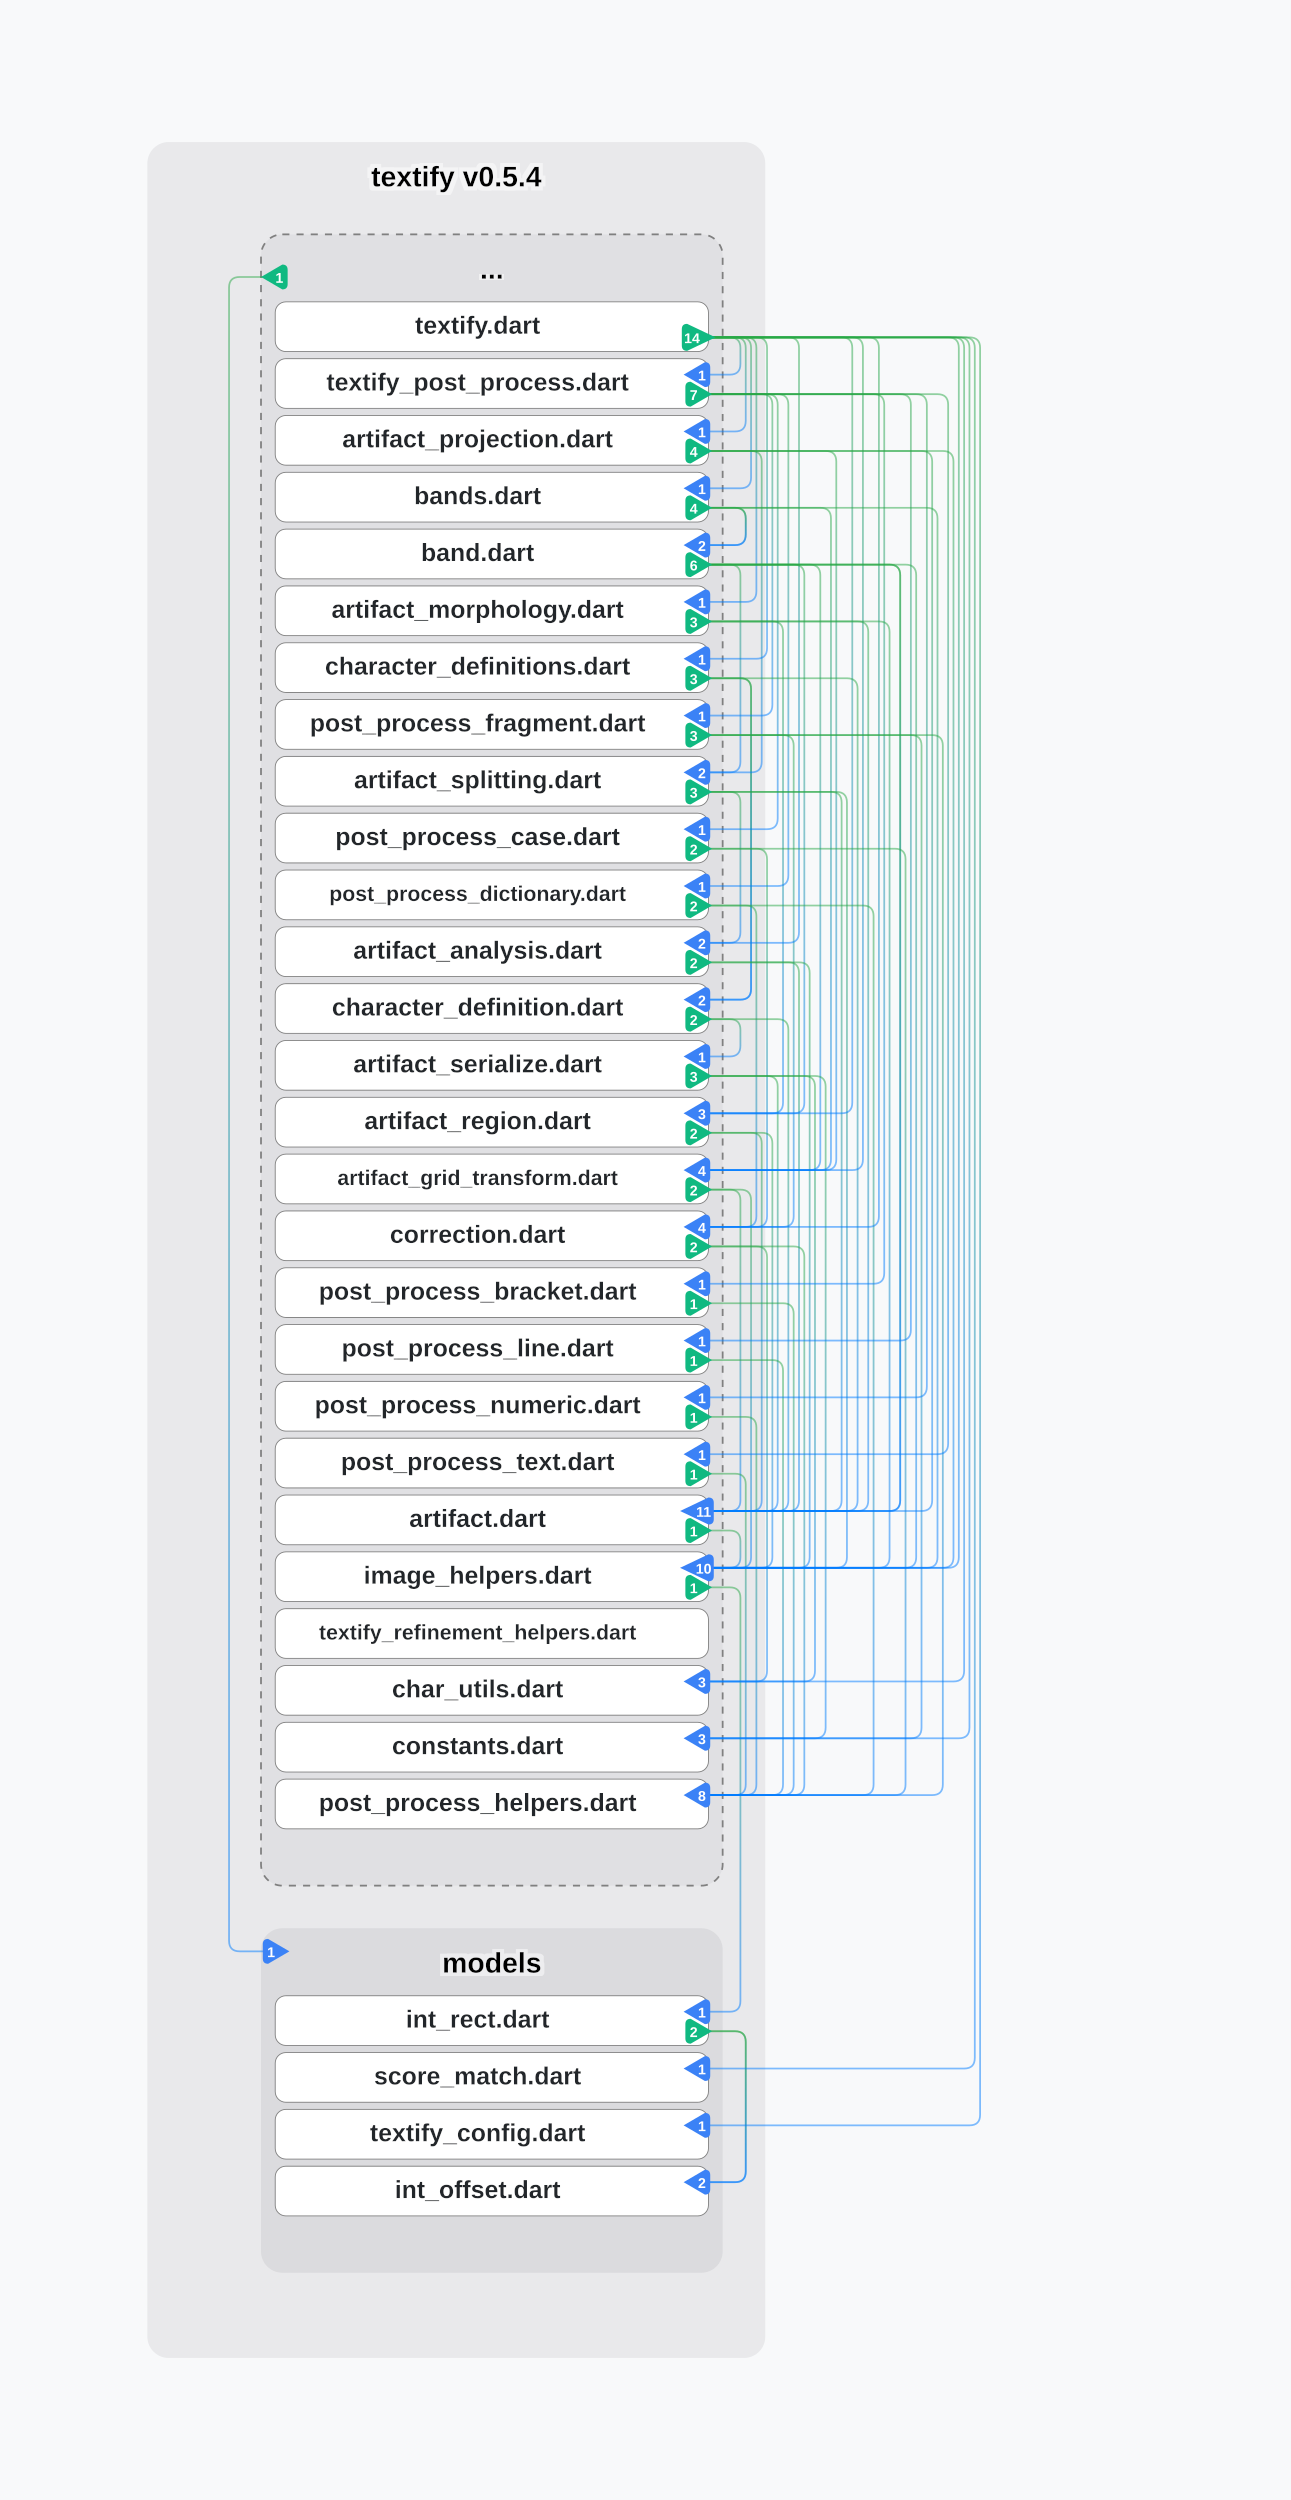
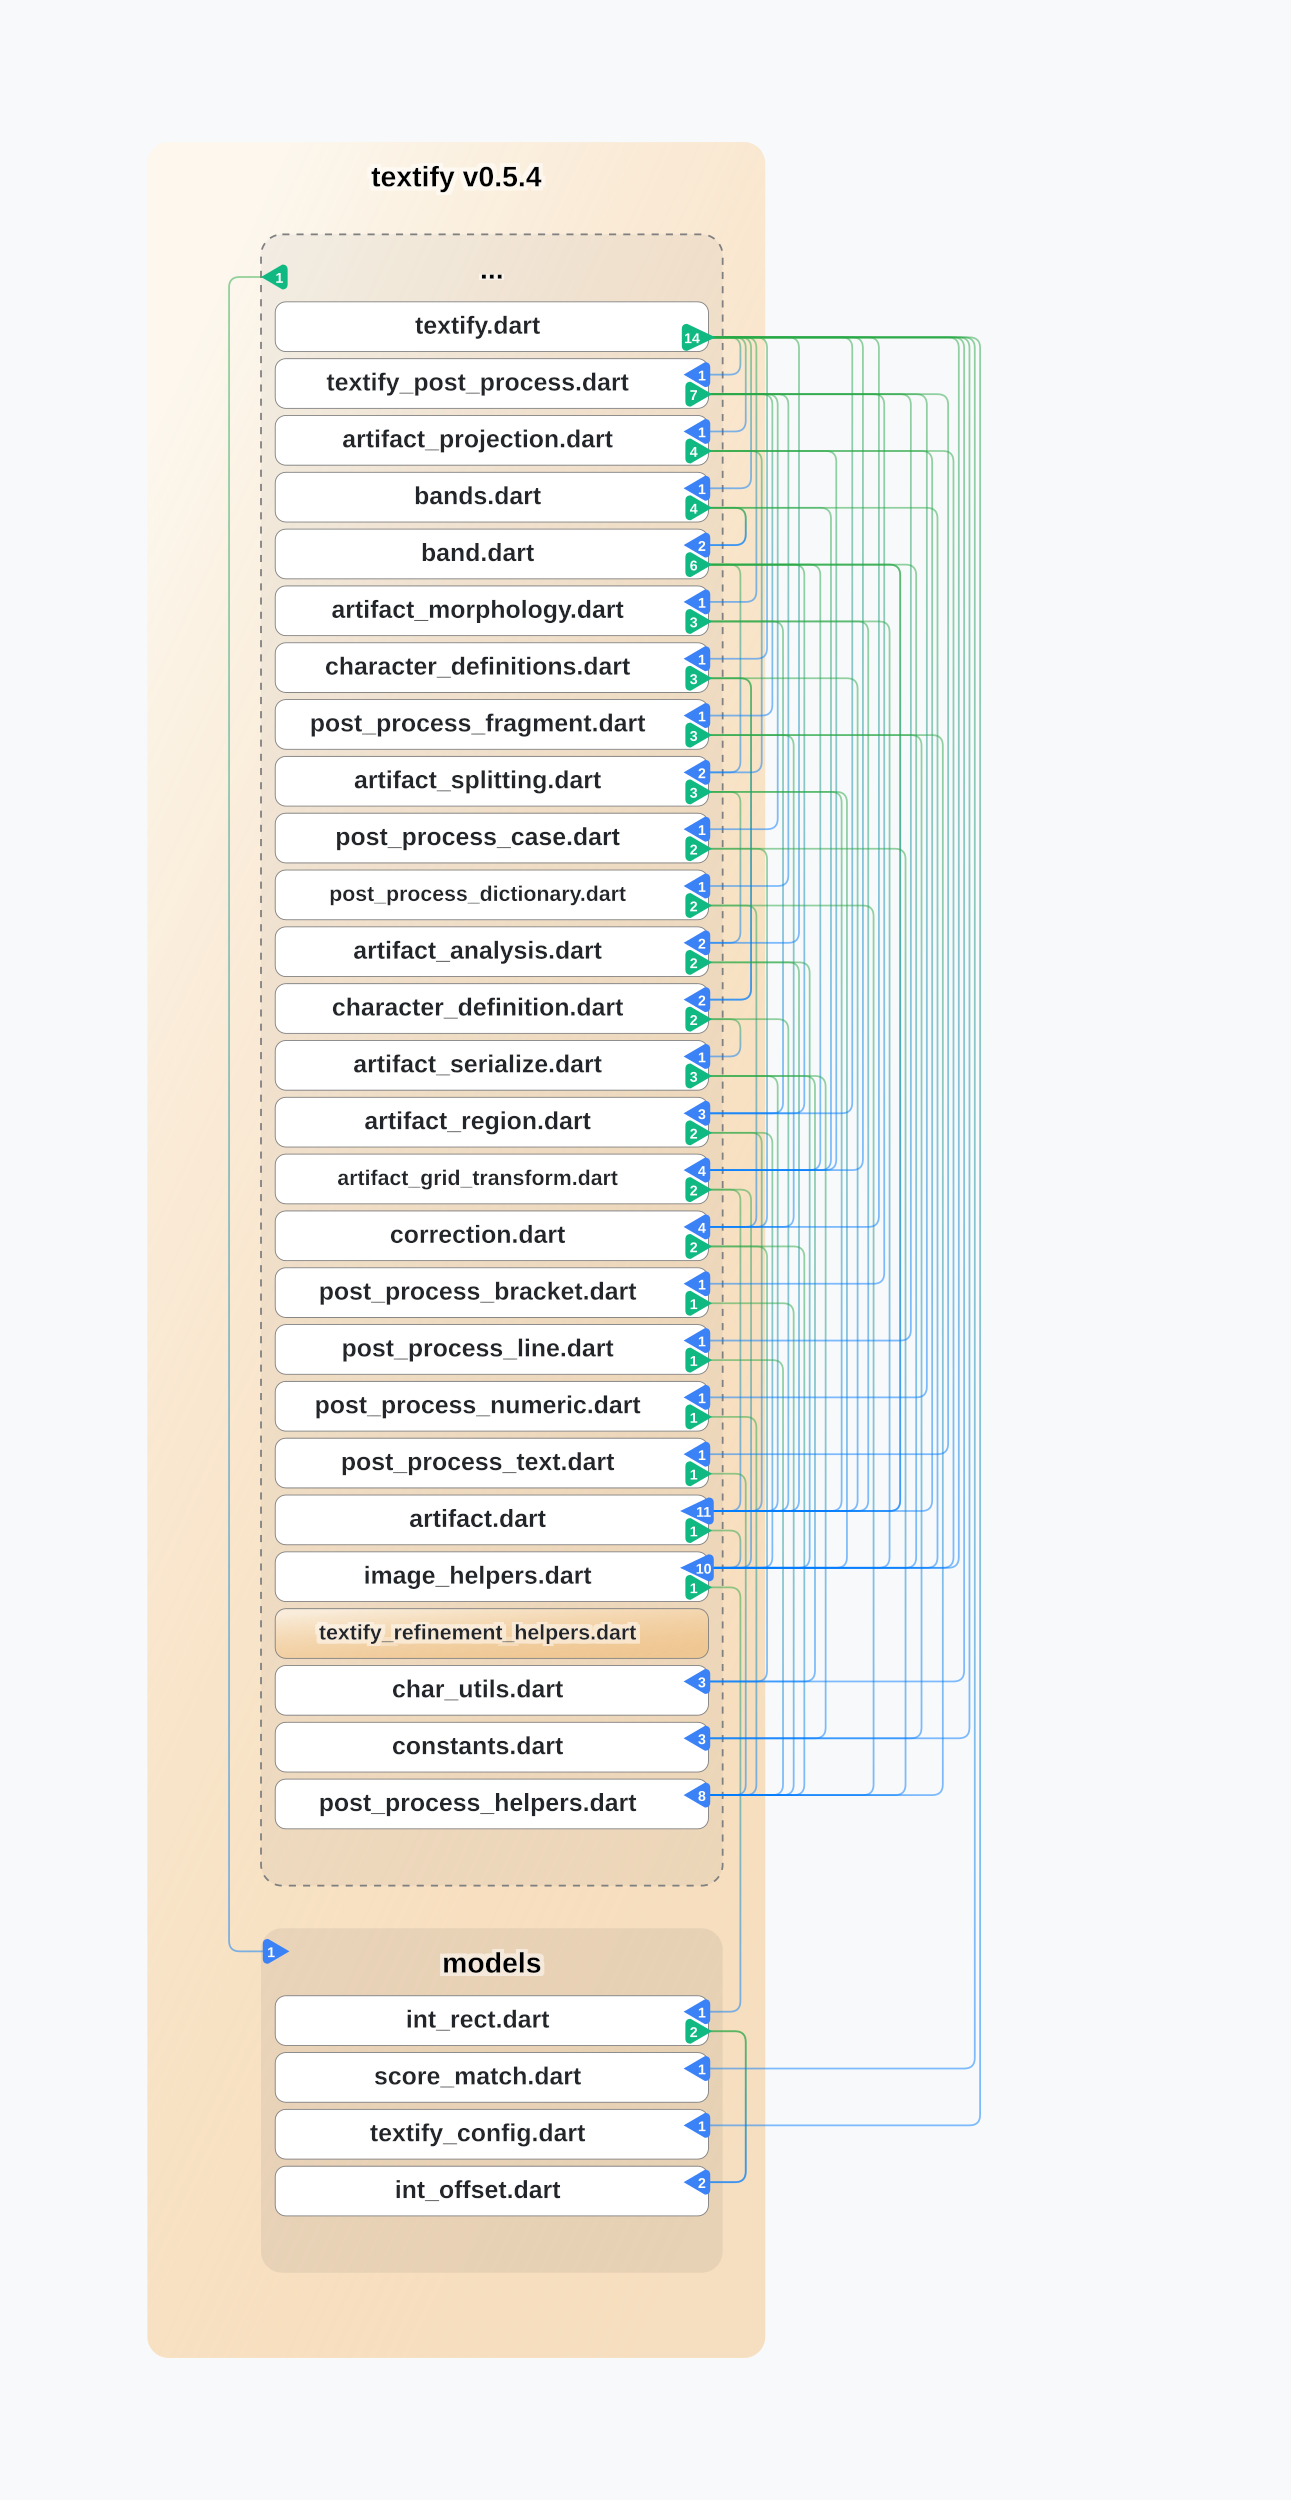
<svg xmlns="http://www.w3.org/2000/svg" width="727.0" height="1408.0" viewBox="0 0 727.0 1408.0" font-family="Arial, Helvetica, sans-serif">
  <defs>
    <filter id="whiteShadow" x="-20%" y="-20%" width="140%" height="140%">
      <feGaussianBlur in="SourceAlpha" stdDeviation="3" />
      <feOffset dx="0" dy="0" result="offsetblur" />
      <feFlood flood-color="white" flood-opacity="1" />
      <feComposite in2="offsetblur" operator="in" />
      <feMerge>
        <feMergeNode />
        <feMergeNode in="SourceGraphic" />
      </feMerge>
    </filter>
    <filter id="hierarchicalShadow" x="-20%" y="-20%" width="140%" height="140%">
      <feGaussianBlur in="SourceAlpha" stdDeviation="5" />
      <feOffset dx="2" dy="2" result="offsetblur" />
      <feFlood flood-color="rgba(0,0,0,0.1)" flood-opacity="0.8" />
      <feComposite in2="offsetblur" operator="in" />
      <feMerge>
        <feMergeNode />
        <feMergeNode in="SourceGraphic" />
      </feMerge>
    </filter>
    <filter id="outlineWhite">
      <feMorphology in="SourceAlpha" result="DILATED" operator="dilate" radius="2" />
      <feFlood flood-color="white" flood-opacity="0.5" result="WHITE" />
      <feComposite in="WHITE" in2="DILATED" operator="in" result="OUTLINE" />
      <feMerge>
        <feMergeNode in="OUTLINE" />
        <feMergeNode in="SourceGraphic" />
      </feMerge>
    </filter>
    <linearGradient id="horizontalGradient" x1="0%" y1="0%" x2="100%" y2="0%">
      <stop offset="0%" stop-color="#28a745" />
      <stop offset="100%" stop-color="#007bff" />
    </linearGradient>
    <linearGradient id="horizontalGradientFlat" gradientUnits="userSpaceOnUse" x1="0" y1="0" x2="100%" y2="0">
      <stop offset="0%" stop-color="#28a745" />
      <stop offset="100%" stop-color="#007bff" />
    </linearGradient>
    <linearGradient id="verticalGradient" x1="0%" y1="0%" x2="0%" y2="100%">
      <stop offset="0%" stop-color="#28a745" />
      <stop offset="100%" stop-color="#007bff" />
    </linearGradient>
    <linearGradient id="warningNodeGradient" x1="20%" y1="0%" x2="80%" y2="100%">
      <stop offset="0%" stop-color="#fff6e8" stop-opacity="0.95" />
      <stop offset="100%" stop-color="#f2a23a" stop-opacity="0.45" />
    </linearGradient>
    <linearGradient id="errorNodeGradient" x1="20%" y1="0%" x2="80%" y2="100%">
      <stop offset="0%" stop-color="#fdeeed" stop-opacity="0.95" />
      <stop offset="100%" stop-color="#e05545" stop-opacity="0.5" />
    </linearGradient>
  </defs>
  <style>  
  .layerBackground { 
    fill: rgba(52, 58, 64, 0.08);     
  }

  .layerBackground:hover { 
    fill: PaleGoldenRod ;
    transition: all 0.1s ease-in-out; 
  }

  .layerBackgroundVirtualFolder { 
    fill: rgba(52, 58, 64, 0.05); 
    stroke: gray; 
    stroke-width: 1; 
    stroke-dasharray: 4,4; 
  }

  .layerBackgroundVirtualFolder:hover { 
    fill: PaleGoldenRod ;
    stroke: gray; 
    stroke-width: 0; 
    stroke-dasharray: 4,4;
    transition: all 0.1s ease-in-out; 
  }
  
  .layerTitle,
  .layerTitleSmall { 
    fill: black; 
    font-weight: bold; 
    text-anchor: middle; 
    filter: url(#outlineWhite); 
  }

  .layerTitle { 
    font-size: 16px; 
  }

  .layerTitleSmall { 
    font-size: 12px; 
  }
  
  /* File node styles */
  .fileNode { 
    fill: white; 
    stroke: gray; 
    stroke-width: 0.5; 
    rx: 6; 
    ry: 6;    
  }
  
  .fileNode:hover {     
    fill: PaleGoldenRod;
    transition: all 0.1s ease-in-out; 
  }

  .fileNodeWarning,
  .layerBackgroundWarning,
  .layerBackgroundVirtualFolderWarning {
    fill: url(#warningNodeGradient);
    fill-opacity: 0.68;
  }

  .fileNodeError,
  .layerBackgroundError,
  .layerBackgroundVirtualFolderError {
    fill: url(#errorNodeGradient);
    fill-opacity: 0.72;
  }

  .textNormal,
  .textSmall { 
    fill: #212529; 
    font-weight: 900; 
    text-anchor: middle; 
    dominant-baseline: middle; 
    filter: url(#outlineWhite); 
  }

  .textNormal { 
    font-size: 14px; 
  }

  .textSmall { 
    font-size: 12px; 
  }

  /* Unified edge styles */
  .edge { 
    fill: none; 
    stroke: url(#horizontalGradient); 
    stroke-width: 1; 
    opacity: 0.5;
    cursor: pointer;
    transition: all 0.1s ease-in-out; 
  }


  .edge:hover { 
    stroke: url(#horizontalGradient); 
    stroke-width: 3; 
    opacity: 1.0; 
  }

  .edgeFlat {
    stroke: url(#horizontalGradient);
    stroke-width: 1.5;
    stroke-linecap: round;
    opacity: 0.95;
  }

  .edgeFlat:hover {
    stroke: url(#horizontalGradient);
    stroke-width: 3;
    opacity: 1.0;
  }
  
  .edgeVertical { 
    fill: none; 
    stroke: url(#verticalGradient); 
    stroke-width: 1; 
    opacity: 0.5; 
    cursor: pointer;
    transition: all 0.1s ease-in-out; 
  }
  
  .edgeVertical:hover { 
    stroke: url(#verticalGradient); 
    stroke-width: 3; 
    opacity: 1.0; 
  }
  
  /* Special edge styles */
  .cycleEdge { 
    fill: none; 
    stroke: red; 
    stroke-width: 5; 
    opacity: 0.9; 
    cursor: pointer;
  }
  
  .warningEdge { 
    fill: none; 
    stroke: orange; 
    stroke-width: 3; 
    opacity: 0.9; 
    cursor: pointer;
    transition: all 0.1s ease-in-out; 
  }
  
  .warningEdge:hover { 
    fill: none; 
    stroke: orange; 
    stroke-width: 5; 
    opacity: 1.0; 
  }
  
  /* Unified badge styles with pointer cursor */
  .badge { 
    font-size: 10px; 
    font-weight: bold; 
    fill: white; 
    text-anchor: middle; 
    dominant-baseline: middle; 
    cursor: pointer; 
    transition: all 0.1s ease-in-out; 
  }
  
  .badge:hover { 
    opacity: 0.8; 
  }
  
  /* Special styles */
  .folderTitleLayer { 
    pointer-events: none; 
    isolation: isolate; 
  }
</style>
  <rect width="100%" height="100%" fill="#f8f9fa" />
  <g>
    <path d="M 127.0 597.0 C 147.0 597.0, 119.0 597.0, 139.0 597.0" class="edgeVertical" />
  </g>
  <g>
    <path d="M 127.0 1183.0 C 147.0 1183.0, 119.0 1183.0, 139.0 1183.0" class="edgeVertical" />
  </g>
  <g class="folderLayer">
-     <rect x="83.0" y="80.0" width="348.0" height="1248.0" rx="12.0" ry="12.0" class="layerBackground" />
+     <rect x="83.0" y="80.0" width="348.0" height="1248.0" rx="12.0" ry="12.0" class="layerBackground layerBackgroundWarning" />
  </g>
  <g class="folderLayer">
    <rect x="147.0" y="132.0" width="260.0" height="930.0" rx="12.0" ry="12.0" class="layerBackgroundVirtualFolder" stroke-dasharray="4 2" />
  </g>
  <g class="folderLayer">
    <rect x="147.0" y="1086.0" width="260.0" height="194.0" rx="12.0" ry="12.0" class="layerBackground" />
  </g>
  <g>
    <path d="M 153.0 156.0 H 135.0 Q 129.0 156.0 129.0 162.0 V 1093.0 Q 129.0 1099.0 135.0 1099.0 H 157.0" class="edgeVertical" />
  </g>
  <g class="badge outgoingBadge">
    <path d="M 147.0,156.0 L 159.0,149.0 Q 162.0,149.0 162.0,152.0 L 162.0,160.0 Q 162.0,163.0 159.0,163.0 Z" fill="#10b981" />
    <text x="157.32" y="157.0" text-anchor="middle" fill="white" font-size="8.0" font-weight="bold">1</text>
  </g>
  <g class="badge incomingBadge">
    <path d="M 163.0,1099.0 L 151.0,1092.0 Q 148.0,1092.0 148.0,1095.0 L 148.0,1103.0 Q 148.0,1106.0 151.0,1106.0 Z" fill="#3b82f6" />
    <text x="152.68" y="1100.0" text-anchor="middle" fill="white" font-size="8.0" font-weight="bold">1</text>
  </g>
  <rect x="155.0" y="170.0" width="244.0" height="28.0" rx="5.0" ry="5.0" class="fileNode" />
  <rect x="155.0" y="202.0" width="244.0" height="28.0" rx="5.0" ry="5.0" class="fileNode" />
  <rect x="155.0" y="234.0" width="244.0" height="28.0" rx="5.0" ry="5.0" class="fileNode" />
  <rect x="155.0" y="266.0" width="244.0" height="28.0" rx="5.0" ry="5.0" class="fileNode" />
  <rect x="155.0" y="298.0" width="244.0" height="28.0" rx="5.0" ry="5.0" class="fileNode" />
  <rect x="155.0" y="330.0" width="244.0" height="28.0" rx="5.0" ry="5.0" class="fileNode" />
  <rect x="155.0" y="362.0" width="244.0" height="28.0" rx="5.0" ry="5.0" class="fileNode" />
  <rect x="155.0" y="394.0" width="244.0" height="28.0" rx="5.0" ry="5.0" class="fileNode" />
  <rect x="155.0" y="426.0" width="244.0" height="28.0" rx="5.0" ry="5.0" class="fileNode" />
  <rect x="155.0" y="458.0" width="244.0" height="28.0" rx="5.0" ry="5.0" class="fileNode" />
  <rect x="155.0" y="490.0" width="244.0" height="28.0" rx="5.0" ry="5.0" class="fileNode" />
  <rect x="155.0" y="522.0" width="244.0" height="28.0" rx="5.0" ry="5.0" class="fileNode" />
  <rect x="155.0" y="554.0" width="244.0" height="28.0" rx="5.0" ry="5.0" class="fileNode" />
  <rect x="155.0" y="586.0" width="244.0" height="28.0" rx="5.0" ry="5.0" class="fileNode" />
  <rect x="155.0" y="618.0" width="244.0" height="28.0" rx="5.0" ry="5.0" class="fileNode" />
  <rect x="155.0" y="650.0" width="244.0" height="28.0" rx="5.0" ry="5.0" class="fileNode" />
  <rect x="155.0" y="682.0" width="244.0" height="28.0" rx="5.0" ry="5.0" class="fileNode" />
  <rect x="155.0" y="714.0" width="244.0" height="28.0" rx="5.0" ry="5.0" class="fileNode" />
  <rect x="155.0" y="746.0" width="244.0" height="28.0" rx="5.0" ry="5.0" class="fileNode" />
  <rect x="155.0" y="778.0" width="244.0" height="28.0" rx="5.0" ry="5.0" class="fileNode" />
  <rect x="155.0" y="810.0" width="244.0" height="28.0" rx="5.0" ry="5.0" class="fileNode" />
  <rect x="155.0" y="842.0" width="244.0" height="28.0" rx="5.0" ry="5.0" class="fileNode" />
  <rect x="155.0" y="874.0" width="244.0" height="28.0" rx="5.0" ry="5.0" class="fileNode" />
-   <rect x="155.0" y="906.0" width="244.0" height="28.0" rx="5.0" ry="5.0" class="fileNode" />
+   <rect x="155.0" y="906.0" width="244.0" height="28.0" rx="5.0" ry="5.0" class="fileNode fileNodeWarning" />
  <rect x="155.0" y="938.0" width="244.0" height="28.0" rx="5.0" ry="5.0" class="fileNode" />
  <rect x="155.0" y="970.0" width="244.0" height="28.0" rx="5.0" ry="5.0" class="fileNode" />
  <rect x="155.0" y="1002.0" width="244.0" height="28.0" rx="5.0" ry="5.0" class="fileNode" />
  <rect x="155.0" y="1124.0" width="244.0" height="28.0" rx="5.0" ry="5.0" class="fileNode" />
  <rect x="155.0" y="1156.0" width="244.0" height="28.0" rx="5.0" ry="5.0" class="fileNode" />
  <rect x="155.0" y="1188.0" width="244.0" height="28.0" rx="5.0" ry="5.0" class="fileNode" />
  <rect x="155.0" y="1220.0" width="244.0" height="28.0" rx="5.0" ry="5.0" class="fileNode" />
  <g>
    <path d="M 395.0 894.0 H 411.0 Q 417.0 894.0 417.0 900.0 V 1127.0 Q 417.0 1133.0 411.0 1133.0 H 391.0" class="edgeVertical" />
  </g>
  <g>
    <path d="M 395.0 670.0 H 411.0 Q 417.0 670.0 417.0 676.0 V 845.0 Q 417.0 851.0 411.0 851.0 H 391.0" class="edgeVertical" />
  </g>
  <g>
    <path d="M 395.0 318.0 H 411.0 Q 417.0 318.0 417.0 324.0 V 429.0 Q 417.0 435.0 411.0 435.0 H 391.0" class="edgeVertical" />
  </g>
  <g>
    <path d="M 395.0 446.0 H 411.0 Q 417.0 446.0 417.0 452.0 V 525.0 Q 417.0 531.0 411.0 531.0 H 391.0" class="edgeVertical" />
  </g>
  <g>
    <path d="M 395.0 862.0 H 411.0 Q 417.0 862.0 417.0 868.0 V 877.0 Q 417.0 883.0 411.0 883.0 H 391.0" class="edgeVertical" />
  </g>
  <g>
    <path d="M 395.0 574.0 H 411.0 Q 417.0 574.0 417.0 580.0 V 589.0 Q 417.0 595.0 411.0 595.0 H 391.0" class="edgeVertical" />
  </g>
  <g>
    <path d="M 395.0 190.0 H 411.0 Q 417.0 190.0 417.0 196.0 V 205.0 Q 417.0 211.0 411.0 211.0 H 391.0" class="edgeVertical" />
  </g>
  <g>
    <path d="M 395.0 830.0 H 414.0 Q 420.0 830.0 420.0 836.0 V 1005.0 Q 420.0 1011.0 414.0 1011.0 H 391.0" class="edgeVertical" />
  </g>
  <g>
    <path d="M 395.0 1144.0 H 414.0 Q 420.0 1144.0 420.0 1150.0 V 1223.0 Q 420.0 1229.0 414.0 1229.0 H 391.0" class="edgeVertical" />
  </g>
  <g>
    <path d="M 395.0 1144.0 H 414.0 Q 420.0 1144.0 420.0 1150.0 V 1223.0 Q 420.0 1229.0 414.0 1229.0 H 391.0" class="edgeVertical" />
  </g>
  <g>
    <path d="M 395.0 190.0 H 414.0 Q 420.0 190.0 420.0 196.0 V 237.0 Q 420.0 243.0 414.0 243.0 H 391.0" class="edgeVertical" />
  </g>
  <g>
    <path d="M 395.0 286.0 H 414.0 Q 420.0 286.0 420.0 292.0 V 301.0 Q 420.0 307.0 414.0 307.0 H 391.0" class="edgeVertical" />
  </g>
  <g>
    <path d="M 395.0 286.0 H 414.0 Q 420.0 286.0 420.0 292.0 V 301.0 Q 420.0 307.0 414.0 307.0 H 391.0" class="edgeVertical" />
  </g>
  <g>
    <path d="M 395.0 670.0 H 417.0 Q 423.0 670.0 423.0 676.0 V 877.0 Q 423.0 883.0 417.0 883.0 H 391.0" class="edgeVertical" />
  </g>
  <g>
    <path d="M 395.0 382.0 H 417.0 Q 423.0 382.0 423.0 388.0 V 557.0 Q 423.0 563.0 417.0 563.0 H 391.0" class="edgeVertical" />
  </g>
  <g>
    <path d="M 395.0 382.0 H 417.0 Q 423.0 382.0 423.0 388.0 V 557.0 Q 423.0 563.0 417.0 563.0 H 391.0" class="edgeVertical" />
  </g>
  <g>
    <path d="M 395.0 190.0 H 417.0 Q 423.0 190.0 423.0 196.0 V 269.0 Q 423.0 275.0 417.0 275.0 H 391.0" class="edgeVertical" />
  </g>
  <g>
    <path d="M 395.0 798.0 H 420.0 Q 426.0 798.0 426.0 804.0 V 1005.0 Q 426.0 1011.0 420.0 1011.0 H 391.0" class="edgeVertical" />
  </g>
  <g>
    <path d="M 395.0 510.0 H 420.0 Q 426.0 510.0 426.0 516.0 V 685.0 Q 426.0 691.0 420.0 691.0 H 391.0" class="edgeVertical" />
  </g>
  <g>
    <path d="M 395.0 190.0 H 420.0 Q 426.0 190.0 426.0 196.0 V 333.0 Q 426.0 339.0 420.0 339.0 H 391.0" class="edgeVertical" />
  </g>
  <g>
    <path d="M 395.0 638.0 H 423.0 Q 429.0 638.0 429.0 644.0 V 845.0 Q 429.0 851.0 423.0 851.0 H 391.0" class="edgeVertical" />
  </g>
  <g>
    <path d="M 395.0 254.0 H 423.0 Q 429.0 254.0 429.0 260.0 V 429.0 Q 429.0 435.0 423.0 435.0 H 391.0" class="edgeVertical" />
  </g>
  <g>
    <path d="M 395.0 702.0 H 426.0 Q 432.0 702.0 432.0 708.0 V 941.0 Q 432.0 947.0 426.0 947.0 H 391.0" class="edgeVertical" />
  </g>
  <g>
    <path d="M 395.0 478.0 H 426.0 Q 432.0 478.0 432.0 484.0 V 685.0 Q 432.0 691.0 426.0 691.0 H 391.0" class="edgeVertical" />
  </g>
  <g>
    <path d="M 395.0 190.0 H 426.0 Q 432.0 190.0 432.0 196.0 V 365.0 Q 432.0 371.0 426.0 371.0 H 391.0" class="edgeVertical" />
  </g>
  <g>
    <path d="M 395.0 638.0 H 429.0 Q 435.0 638.0 435.0 644.0 V 877.0 Q 435.0 883.0 429.0 883.0 H 391.0" class="edgeVertical" />
  </g>
  <g>
    <path d="M 395.0 222.0 H 429.0 Q 435.0 222.0 435.0 228.0 V 397.0 Q 435.0 403.0 429.0 403.0 H 391.0" class="edgeVertical" />
  </g>
  <g>
    <path d="M 395.0 606.0 H 432.0 Q 438.0 606.0 438.0 612.0 V 845.0 Q 438.0 851.0 432.0 851.0 H 391.0" class="edgeVertical" />
  </g>
  <g>
    <path d="M 395.0 222.0 H 432.0 Q 438.0 222.0 438.0 228.0 V 461.0 Q 438.0 467.0 432.0 467.0 H 391.0" class="edgeVertical" />
  </g>
  <g>
    <path d="M 395.0 350.0 H 435.0 Q 441.0 350.0 441.0 356.0 V 621.0 Q 441.0 627.0 435.0 627.0 H 391.0" class="edgeVertical" />
  </g>
  <g>
    <path d="M 395.0 766.0 H 435.0 Q 441.0 766.0 441.0 772.0 V 1005.0 Q 441.0 1011.0 435.0 1011.0 H 391.0" class="edgeVertical" />
  </g>
  <g>
    <path d="M 395.0 574.0 H 438.0 Q 444.0 574.0 444.0 580.0 V 845.0 Q 444.0 851.0 438.0 851.0 H 391.0" class="edgeVertical" />
  </g>
  <g>
    <path d="M 395.0 222.0 H 438.0 Q 444.0 222.0 444.0 228.0 V 493.0 Q 444.0 499.0 438.0 499.0 H 391.0" class="edgeVertical" />
  </g>
  <g>
    <path d="M 395.0 734.0 H 441.0 Q 447.0 734.0 447.0 740.0 V 1005.0 Q 447.0 1011.0 441.0 1011.0 H 391.0" class="edgeVertical" />
  </g>
  <g>
    <path d="M 395.0 414.0 H 441.0 Q 447.0 414.0 447.0 420.0 V 685.0 Q 447.0 691.0 441.0 691.0 H 391.0" class="edgeVertical" />
  </g>
  <g>
    <path d="M 395.0 190.0 H 444.0 Q 450.0 190.0 450.0 196.0 V 525.0 Q 450.0 531.0 444.0 531.0 H 391.0" class="edgeVertical" />
  </g>
  <g>
    <path d="M 395.0 542.0 H 444.0 Q 450.0 542.0 450.0 548.0 V 845.0 Q 450.0 851.0 444.0 851.0 H 391.0" class="edgeVertical" />
  </g>
  <g>
    <path d="M 395.0 318.0 H 447.0 Q 453.0 318.0 453.0 324.0 V 621.0 Q 453.0 627.0 447.0 627.0 H 391.0" class="edgeVertical" />
  </g>
  <g>
    <path d="M 395.0 702.0 H 447.0 Q 453.0 702.0 453.0 708.0 V 1005.0 Q 453.0 1011.0 447.0 1011.0 H 391.0" class="edgeVertical" />
  </g>
  <g>
    <path d="M 395.0 542.0 H 450.0 Q 456.0 542.0 456.0 548.0 V 877.0 Q 456.0 883.0 450.0 883.0 H 391.0" class="edgeVertical" />
  </g>
  <g>
    <path d="M 395.0 606.0 H 453.0 Q 459.0 606.0 459.0 612.0 V 941.0 Q 459.0 947.0 453.0 947.0 H 391.0" class="edgeVertical" />
  </g>
  <g>
    <path d="M 395.0 318.0 H 456.0 Q 462.0 318.0 462.0 324.0 V 653.0 Q 462.0 659.0 456.0 659.0 H 391.0" class="edgeVertical" />
  </g>
  <g>
    <path d="M 395.0 606.0 H 459.0 Q 465.0 606.0 465.0 612.0 V 973.0 Q 465.0 979.0 459.0 979.0 H 391.0" class="edgeVertical" />
  </g>
  <g>
    <path d="M 395.0 286.0 H 462.0 Q 468.0 286.0 468.0 292.0 V 653.0 Q 468.0 659.0 462.0 659.0 H 391.0" class="edgeVertical" />
  </g>
  <g>
    <path d="M 395.0 254.0 H 465.0 Q 471.0 254.0 471.0 260.0 V 653.0 Q 471.0 659.0 465.0 659.0 H 391.0" class="edgeVertical" />
  </g>
  <g>
    <path d="M 395.0 446.0 H 468.0 Q 474.0 446.0 474.0 452.0 V 845.0 Q 474.0 851.0 468.0 851.0 H 391.0" class="edgeVertical" />
  </g>
  <g>
    <path d="M 395.0 446.0 H 471.0 Q 477.0 446.0 477.0 452.0 V 877.0 Q 477.0 883.0 471.0 883.0 H 391.0" class="edgeVertical" />
  </g>
  <g>
    <path d="M 395.0 190.0 H 474.0 Q 480.0 190.0 480.0 196.0 V 621.0 Q 480.0 627.0 474.0 627.0 H 391.0" class="edgeVertical" />
  </g>
  <g>
    <path d="M 395.0 382.0 H 477.0 Q 483.0 382.0 483.0 388.0 V 845.0 Q 483.0 851.0 477.0 851.0 H 391.0" class="edgeVertical" />
  </g>
  <g>
    <path d="M 395.0 190.0 H 480.0 Q 486.0 190.0 486.0 196.0 V 653.0 Q 486.0 659.0 480.0 659.0 H 391.0" class="edgeVertical" />
  </g>
  <g>
    <path d="M 395.0 350.0 H 483.0 Q 489.0 350.0 489.0 356.0 V 845.0 Q 489.0 851.0 483.0 851.0 H 391.0" class="edgeVertical" />
  </g>
  <g>
    <path d="M 395.0 510.0 H 486.0 Q 492.0 510.0 492.0 516.0 V 1005.0 Q 492.0 1011.0 486.0 1011.0 H 391.0" class="edgeVertical" />
  </g>
  <g>
    <path d="M 395.0 190.0 H 489.0 Q 495.0 190.0 495.0 196.0 V 685.0 Q 495.0 691.0 489.0 691.0 H 391.0" class="edgeVertical" />
  </g>
  <g>
    <path d="M 395.0 222.0 H 492.0 Q 498.0 222.0 498.0 228.0 V 717.0 Q 498.0 723.0 492.0 723.0 H 391.0" class="edgeVertical" />
  </g>
  <g>
    <path d="M 395.0 350.0 H 495.0 Q 501.0 350.0 501.0 356.0 V 877.0 Q 501.0 883.0 495.0 883.0 H 391.0" class="edgeVertical" />
  </g>
  <g>
    <path d="M 395.0 318.0 H 501.0 Q 507.0 318.0 507.0 324.0 V 845.0 Q 507.0 851.0 501.0 851.0 H 391.0" class="edgeVertical" />
  </g>
  <g>
    <path d="M 395.0 318.0 H 501.0 Q 507.0 318.0 507.0 324.0 V 845.0 Q 507.0 851.0 501.0 851.0 H 391.0" class="edgeVertical" />
  </g>
  <g>
    <path d="M 395.0 478.0 H 504.0 Q 510.0 478.0 510.0 484.0 V 1005.0 Q 510.0 1011.0 504.0 1011.0 H 391.0" class="edgeVertical" />
  </g>
  <g>
    <path d="M 395.0 222.0 H 507.0 Q 513.0 222.0 513.0 228.0 V 749.0 Q 513.0 755.0 507.0 755.0 H 391.0" class="edgeVertical" />
  </g>
  <g>
    <path d="M 395.0 318.0 H 510.0 Q 516.0 318.0 516.0 324.0 V 877.0 Q 516.0 883.0 510.0 883.0 H 391.0" class="edgeVertical" />
  </g>
  <g>
    <path d="M 395.0 414.0 H 513.0 Q 519.0 414.0 519.0 420.0 V 973.0 Q 519.0 979.0 513.0 979.0 H 391.0" class="edgeVertical" />
  </g>
  <g>
    <path d="M 395.0 222.0 H 516.0 Q 522.0 222.0 522.0 228.0 V 781.0 Q 522.0 787.0 516.0 787.0 H 391.0" class="edgeVertical" />
  </g>
  <g>
    <path d="M 395.0 254.0 H 519.0 Q 525.0 254.0 525.0 260.0 V 845.0 Q 525.0 851.0 519.0 851.0 H 391.0" class="edgeVertical" />
  </g>
  <g>
    <path d="M 395.0 286.0 H 522.0 Q 528.0 286.0 528.0 292.0 V 877.0 Q 528.0 883.0 522.0 883.0 H 391.0" class="edgeVertical" />
  </g>
  <g>
    <path d="M 395.0 414.0 H 525.0 Q 531.0 414.0 531.0 420.0 V 1005.0 Q 531.0 1011.0 525.0 1011.0 H 391.0" class="edgeVertical" />
  </g>
  <g>
    <path d="M 395.0 222.0 H 528.0 Q 534.0 222.0 534.0 228.0 V 813.0 Q 534.0 819.0 528.0 819.0 H 391.0" class="edgeVertical" />
  </g>
  <g>
    <path d="M 395.0 254.0 H 531.0 Q 537.0 254.0 537.0 260.0 V 877.0 Q 537.0 883.0 531.0 883.0 H 391.0" class="edgeVertical" />
  </g>
  <g>
    <path d="M 395.0 190.0 H 534.0 Q 540.0 190.0 540.0 196.0 V 877.0 Q 540.0 883.0 534.0 883.0 H 391.0" class="edgeVertical" />
  </g>
  <g>
    <path d="M 395.0 190.0 H 537.0 Q 543.0 190.0 543.0 196.0 V 941.0 Q 543.0 947.0 537.0 947.0 H 391.0" class="edgeVertical" />
  </g>
  <g>
    <path d="M 395.0 190.0 H 540.0 Q 546.0 190.0 546.0 196.0 V 973.0 Q 546.0 979.0 540.0 979.0 H 391.0" class="edgeVertical" />
  </g>
  <g>
    <path d="M 395.0 190.0 H 543.0 Q 549.0 190.0 549.0 196.0 V 1159.0 Q 549.0 1165.0 543.0 1165.0 H 391.0" class="edgeVertical" />
  </g>
  <g>
    <path d="M 395.0 190.0 H 546.0 Q 552.0 190.0 552.0 196.0 V 1191.0 Q 552.0 1197.0 546.0 1197.0 H 391.0" class="edgeVertical" />
  </g>
  <g class="badge outgoingBadge">
    <path d="M 403.0,190.0 L 387.0,182.4 Q 384.0,182.4 384.0,185.4 L 384.0,194.6 Q 384.0,197.6 387.0,197.6 Z" fill="#10b981" />
    <text x="389.72" y="191.0" text-anchor="middle" fill="white" font-size="8.0" font-weight="bold" textLength="10.12" lengthAdjust="spacingAndGlyphs">14</text>
  </g>
  <text x="269.0" y="184.0" text-anchor="middle" dominant-baseline="middle" class="textNormal">textify.dart</text>
  <g class="badge incomingBadge">
    <path d="M 385.0,211.0 L 397.0,204.0 Q 400.0,204.0 400.0,207.0 L 400.0,215.0 Q 400.0,218.0 397.0,218.0 Z" fill="#3b82f6" />
    <text x="395.32" y="212.0" text-anchor="middle" fill="white" font-size="8.0" font-weight="bold">1</text>
  </g>
  <g class="badge outgoingBadge">
    <path d="M 401.0,222.0 L 389.0,215.0 Q 386.0,215.0 386.0,218.0 L 386.0,226.0 Q 386.0,229.0 389.0,229.0 Z" fill="#10b981" />
    <text x="390.68" y="223.0" text-anchor="middle" fill="white" font-size="8.0" font-weight="bold">7</text>
  </g>
  <text x="269.0" y="216.0" text-anchor="middle" dominant-baseline="middle" class="textNormal">textify_post_process.dart</text>
  <g class="badge incomingBadge">
    <path d="M 385.0,243.0 L 397.0,236.0 Q 400.0,236.0 400.0,239.0 L 400.0,247.0 Q 400.0,250.0 397.0,250.0 Z" fill="#3b82f6" />
    <text x="395.32" y="244.0" text-anchor="middle" fill="white" font-size="8.0" font-weight="bold">1</text>
  </g>
  <g class="badge outgoingBadge">
    <path d="M 401.0,254.0 L 389.0,247.0 Q 386.0,247.0 386.0,250.0 L 386.0,258.0 Q 386.0,261.0 389.0,261.0 Z" fill="#10b981" />
    <text x="390.68" y="255.0" text-anchor="middle" fill="white" font-size="8.0" font-weight="bold">4</text>
  </g>
  <text x="269.0" y="248.0" text-anchor="middle" dominant-baseline="middle" class="textNormal">artifact_projection.dart</text>
  <g class="badge incomingBadge">
    <path d="M 385.0,275.0 L 397.0,268.0 Q 400.0,268.0 400.0,271.0 L 400.0,279.0 Q 400.0,282.0 397.0,282.0 Z" fill="#3b82f6" />
    <text x="395.32" y="276.0" text-anchor="middle" fill="white" font-size="8.0" font-weight="bold">1</text>
  </g>
  <g class="badge outgoingBadge">
    <path d="M 401.0,286.0 L 389.0,279.0 Q 386.0,279.0 386.0,282.0 L 386.0,290.0 Q 386.0,293.0 389.0,293.0 Z" fill="#10b981" />
    <text x="390.68" y="287.0" text-anchor="middle" fill="white" font-size="8.0" font-weight="bold">4</text>
  </g>
  <text x="269.0" y="280.0" text-anchor="middle" dominant-baseline="middle" class="textNormal">bands.dart</text>
  <g class="badge incomingBadge">
    <path d="M 385.0,307.0 L 397.0,300.0 Q 400.0,300.0 400.0,303.0 L 400.0,311.0 Q 400.0,314.0 397.0,314.0 Z" fill="#3b82f6" />
    <text x="395.32" y="308.0" text-anchor="middle" fill="white" font-size="8.0" font-weight="bold">2</text>
  </g>
  <g class="badge outgoingBadge">
    <path d="M 401.0,318.0 L 389.0,311.0 Q 386.0,311.0 386.0,314.0 L 386.0,322.0 Q 386.0,325.0 389.0,325.0 Z" fill="#10b981" />
    <text x="390.68" y="319.0" text-anchor="middle" fill="white" font-size="8.0" font-weight="bold">6</text>
  </g>
  <text x="269.0" y="312.0" text-anchor="middle" dominant-baseline="middle" class="textNormal">band.dart</text>
  <g class="badge incomingBadge">
    <path d="M 385.0,339.0 L 397.0,332.0 Q 400.0,332.0 400.0,335.0 L 400.0,343.0 Q 400.0,346.0 397.0,346.0 Z" fill="#3b82f6" />
    <text x="395.32" y="340.0" text-anchor="middle" fill="white" font-size="8.0" font-weight="bold">1</text>
  </g>
  <g class="badge outgoingBadge">
    <path d="M 401.0,350.0 L 389.0,343.0 Q 386.0,343.0 386.0,346.0 L 386.0,354.0 Q 386.0,357.0 389.0,357.0 Z" fill="#10b981" />
    <text x="390.68" y="351.0" text-anchor="middle" fill="white" font-size="8.0" font-weight="bold">3</text>
  </g>
  <text x="269.0" y="344.0" text-anchor="middle" dominant-baseline="middle" class="textNormal">artifact_morphology.dart</text>
  <g class="badge incomingBadge">
    <path d="M 385.0,371.0 L 397.0,364.0 Q 400.0,364.0 400.0,367.0 L 400.0,375.0 Q 400.0,378.0 397.0,378.0 Z" fill="#3b82f6" />
    <text x="395.32" y="372.0" text-anchor="middle" fill="white" font-size="8.0" font-weight="bold">1</text>
  </g>
  <g class="badge outgoingBadge">
    <path d="M 401.0,382.0 L 389.0,375.0 Q 386.0,375.0 386.0,378.0 L 386.0,386.0 Q 386.0,389.0 389.0,389.0 Z" fill="#10b981" />
    <text x="390.68" y="383.0" text-anchor="middle" fill="white" font-size="8.0" font-weight="bold">3</text>
  </g>
  <text x="269.0" y="376.0" text-anchor="middle" dominant-baseline="middle" class="textNormal">character_definitions.dart</text>
  <g class="badge incomingBadge">
    <path d="M 385.0,403.0 L 397.0,396.0 Q 400.0,396.0 400.0,399.0 L 400.0,407.0 Q 400.0,410.0 397.0,410.0 Z" fill="#3b82f6" />
    <text x="395.32" y="404.0" text-anchor="middle" fill="white" font-size="8.0" font-weight="bold">1</text>
  </g>
  <g class="badge outgoingBadge">
    <path d="M 401.0,414.0 L 389.0,407.0 Q 386.0,407.0 386.0,410.0 L 386.0,418.0 Q 386.0,421.0 389.0,421.0 Z" fill="#10b981" />
    <text x="390.68" y="415.0" text-anchor="middle" fill="white" font-size="8.0" font-weight="bold">3</text>
  </g>
  <text x="269.0" y="408.0" text-anchor="middle" dominant-baseline="middle" class="textNormal">post_process_fragment.dart</text>
  <g class="badge incomingBadge">
    <path d="M 385.0,435.0 L 397.0,428.0 Q 400.0,428.0 400.0,431.0 L 400.0,439.0 Q 400.0,442.0 397.0,442.0 Z" fill="#3b82f6" />
    <text x="395.32" y="436.0" text-anchor="middle" fill="white" font-size="8.0" font-weight="bold">2</text>
  </g>
  <g class="badge outgoingBadge">
    <path d="M 401.0,446.0 L 389.0,439.0 Q 386.0,439.0 386.0,442.0 L 386.0,450.0 Q 386.0,453.0 389.0,453.0 Z" fill="#10b981" />
    <text x="390.68" y="447.0" text-anchor="middle" fill="white" font-size="8.0" font-weight="bold">3</text>
  </g>
  <text x="269.0" y="440.0" text-anchor="middle" dominant-baseline="middle" class="textNormal">artifact_splitting.dart</text>
  <g class="badge incomingBadge">
    <path d="M 385.0,467.0 L 397.0,460.0 Q 400.0,460.0 400.0,463.0 L 400.0,471.0 Q 400.0,474.0 397.0,474.0 Z" fill="#3b82f6" />
    <text x="395.32" y="468.0" text-anchor="middle" fill="white" font-size="8.0" font-weight="bold">1</text>
  </g>
  <g class="badge outgoingBadge">
    <path d="M 401.0,478.0 L 389.0,471.0 Q 386.0,471.0 386.0,474.0 L 386.0,482.0 Q 386.0,485.0 389.0,485.0 Z" fill="#10b981" />
    <text x="390.68" y="479.0" text-anchor="middle" fill="white" font-size="8.0" font-weight="bold">2</text>
  </g>
  <text x="269.0" y="472.0" text-anchor="middle" dominant-baseline="middle" class="textNormal">post_process_case.dart</text>
  <g class="badge incomingBadge">
    <path d="M 385.0,499.0 L 397.0,492.0 Q 400.0,492.0 400.0,495.0 L 400.0,503.0 Q 400.0,506.0 397.0,506.0 Z" fill="#3b82f6" />
    <text x="395.32" y="500.0" text-anchor="middle" fill="white" font-size="8.0" font-weight="bold">1</text>
  </g>
  <g class="badge outgoingBadge">
    <path d="M 401.0,510.0 L 389.0,503.0 Q 386.0,503.0 386.0,506.0 L 386.0,514.0 Q 386.0,517.0 389.0,517.0 Z" fill="#10b981" />
    <text x="390.68" y="511.0" text-anchor="middle" fill="white" font-size="8.0" font-weight="bold">2</text>
  </g>
  <text x="269.0" y="504.0" text-anchor="middle" dominant-baseline="middle" class="textSmall">post_process_dictionary.dart</text>
  <g class="badge incomingBadge">
    <path d="M 385.0,531.0 L 397.0,524.0 Q 400.0,524.0 400.0,527.0 L 400.0,535.0 Q 400.0,538.0 397.0,538.0 Z" fill="#3b82f6" />
    <text x="395.32" y="532.0" text-anchor="middle" fill="white" font-size="8.0" font-weight="bold">2</text>
  </g>
  <g class="badge outgoingBadge">
    <path d="M 401.0,542.0 L 389.0,535.0 Q 386.0,535.0 386.0,538.0 L 386.0,546.0 Q 386.0,549.0 389.0,549.0 Z" fill="#10b981" />
    <text x="390.68" y="543.0" text-anchor="middle" fill="white" font-size="8.0" font-weight="bold">2</text>
  </g>
  <text x="269.0" y="536.0" text-anchor="middle" dominant-baseline="middle" class="textNormal">artifact_analysis.dart</text>
  <g class="badge incomingBadge">
    <path d="M 385.0,563.0 L 397.0,556.0 Q 400.0,556.0 400.0,559.0 L 400.0,567.0 Q 400.0,570.0 397.0,570.0 Z" fill="#3b82f6" />
    <text x="395.32" y="564.0" text-anchor="middle" fill="white" font-size="8.0" font-weight="bold">2</text>
  </g>
  <g class="badge outgoingBadge">
    <path d="M 401.0,574.0 L 389.0,567.0 Q 386.0,567.0 386.0,570.0 L 386.0,578.0 Q 386.0,581.0 389.0,581.0 Z" fill="#10b981" />
    <text x="390.68" y="575.0" text-anchor="middle" fill="white" font-size="8.0" font-weight="bold">2</text>
  </g>
  <text x="269.0" y="568.0" text-anchor="middle" dominant-baseline="middle" class="textNormal">character_definition.dart</text>
  <g class="badge incomingBadge">
    <path d="M 385.0,595.0 L 397.0,588.0 Q 400.0,588.0 400.0,591.0 L 400.0,599.0 Q 400.0,602.0 397.0,602.0 Z" fill="#3b82f6" />
    <text x="395.32" y="596.0" text-anchor="middle" fill="white" font-size="8.0" font-weight="bold">1</text>
  </g>
  <g class="badge outgoingBadge">
    <path d="M 401.0,606.0 L 389.0,599.0 Q 386.0,599.0 386.0,602.0 L 386.0,610.0 Q 386.0,613.0 389.0,613.0 Z" fill="#10b981" />
    <text x="390.68" y="607.0" text-anchor="middle" fill="white" font-size="8.0" font-weight="bold">3</text>
  </g>
  <text x="269.0" y="600.0" text-anchor="middle" dominant-baseline="middle" class="textNormal">artifact_serialize.dart</text>
  <g class="badge incomingBadge">
    <path d="M 385.0,627.0 L 397.0,620.0 Q 400.0,620.0 400.0,623.0 L 400.0,631.0 Q 400.0,634.0 397.0,634.0 Z" fill="#3b82f6" />
    <text x="395.32" y="628.0" text-anchor="middle" fill="white" font-size="8.0" font-weight="bold">3</text>
  </g>
  <g class="badge outgoingBadge">
    <path d="M 401.0,638.0 L 389.0,631.0 Q 386.0,631.0 386.0,634.0 L 386.0,642.0 Q 386.0,645.0 389.0,645.0 Z" fill="#10b981" />
    <text x="390.68" y="639.0" text-anchor="middle" fill="white" font-size="8.0" font-weight="bold">2</text>
  </g>
  <text x="269.0" y="632.0" text-anchor="middle" dominant-baseline="middle" class="textNormal">artifact_region.dart</text>
  <g class="badge incomingBadge">
    <path d="M 385.0,659.0 L 397.0,652.0 Q 400.0,652.0 400.0,655.0 L 400.0,663.0 Q 400.0,666.0 397.0,666.0 Z" fill="#3b82f6" />
    <text x="395.32" y="660.0" text-anchor="middle" fill="white" font-size="8.0" font-weight="bold">4</text>
  </g>
  <g class="badge outgoingBadge">
    <path d="M 401.0,670.0 L 389.0,663.0 Q 386.0,663.0 386.0,666.0 L 386.0,674.0 Q 386.0,677.0 389.0,677.0 Z" fill="#10b981" />
    <text x="390.68" y="671.0" text-anchor="middle" fill="white" font-size="8.0" font-weight="bold">2</text>
  </g>
  <text x="269.0" y="664.0" text-anchor="middle" dominant-baseline="middle" class="textSmall">artifact_grid_transform.dart</text>
  <g class="badge incomingBadge">
    <path d="M 385.0,691.0 L 397.0,684.0 Q 400.0,684.0 400.0,687.0 L 400.0,695.0 Q 400.0,698.0 397.0,698.0 Z" fill="#3b82f6" />
    <text x="395.32" y="692.0" text-anchor="middle" fill="white" font-size="8.0" font-weight="bold">4</text>
  </g>
  <g class="badge outgoingBadge">
    <path d="M 401.0,702.0 L 389.0,695.0 Q 386.0,695.0 386.0,698.0 L 386.0,706.0 Q 386.0,709.0 389.0,709.0 Z" fill="#10b981" />
    <text x="390.68" y="703.0" text-anchor="middle" fill="white" font-size="8.0" font-weight="bold">2</text>
  </g>
  <text x="269.0" y="696.0" text-anchor="middle" dominant-baseline="middle" class="textNormal">correction.dart</text>
  <g class="badge incomingBadge">
    <path d="M 385.0,723.0 L 397.0,716.0 Q 400.0,716.0 400.0,719.0 L 400.0,727.0 Q 400.0,730.0 397.0,730.0 Z" fill="#3b82f6" />
    <text x="395.32" y="724.0" text-anchor="middle" fill="white" font-size="8.0" font-weight="bold">1</text>
  </g>
  <g class="badge outgoingBadge">
    <path d="M 401.0,734.0 L 389.0,727.0 Q 386.0,727.0 386.0,730.0 L 386.0,738.0 Q 386.0,741.0 389.0,741.0 Z" fill="#10b981" />
    <text x="390.68" y="735.0" text-anchor="middle" fill="white" font-size="8.0" font-weight="bold">1</text>
  </g>
  <text x="269.0" y="728.0" text-anchor="middle" dominant-baseline="middle" class="textNormal">post_process_bracket.dart</text>
  <g class="badge incomingBadge">
    <path d="M 385.0,755.0 L 397.0,748.0 Q 400.0,748.0 400.0,751.0 L 400.0,759.0 Q 400.0,762.0 397.0,762.0 Z" fill="#3b82f6" />
    <text x="395.32" y="756.0" text-anchor="middle" fill="white" font-size="8.0" font-weight="bold">1</text>
  </g>
  <g class="badge outgoingBadge">
    <path d="M 401.0,766.0 L 389.0,759.0 Q 386.0,759.0 386.0,762.0 L 386.0,770.0 Q 386.0,773.0 389.0,773.0 Z" fill="#10b981" />
    <text x="390.68" y="767.0" text-anchor="middle" fill="white" font-size="8.0" font-weight="bold">1</text>
  </g>
  <text x="269.0" y="760.0" text-anchor="middle" dominant-baseline="middle" class="textNormal">post_process_line.dart</text>
  <g class="badge incomingBadge">
    <path d="M 385.0,787.0 L 397.0,780.0 Q 400.0,780.0 400.0,783.0 L 400.0,791.0 Q 400.0,794.0 397.0,794.0 Z" fill="#3b82f6" />
    <text x="395.32" y="788.0" text-anchor="middle" fill="white" font-size="8.0" font-weight="bold">1</text>
  </g>
  <g class="badge outgoingBadge">
    <path d="M 401.0,798.0 L 389.0,791.0 Q 386.0,791.0 386.0,794.0 L 386.0,802.0 Q 386.0,805.0 389.0,805.0 Z" fill="#10b981" />
    <text x="390.68" y="799.0" text-anchor="middle" fill="white" font-size="8.0" font-weight="bold">1</text>
  </g>
  <text x="269.0" y="792.0" text-anchor="middle" dominant-baseline="middle" class="textNormal">post_process_numeric.dart</text>
  <g class="badge incomingBadge">
    <path d="M 385.0,819.0 L 397.0,812.0 Q 400.0,812.0 400.0,815.0 L 400.0,823.0 Q 400.0,826.0 397.0,826.0 Z" fill="#3b82f6" />
    <text x="395.32" y="820.0" text-anchor="middle" fill="white" font-size="8.0" font-weight="bold">1</text>
  </g>
  <g class="badge outgoingBadge">
    <path d="M 401.0,830.0 L 389.0,823.0 Q 386.0,823.0 386.0,826.0 L 386.0,834.0 Q 386.0,837.0 389.0,837.0 Z" fill="#10b981" />
    <text x="390.68" y="831.0" text-anchor="middle" fill="white" font-size="8.0" font-weight="bold">1</text>
  </g>
  <text x="269.0" y="824.0" text-anchor="middle" dominant-baseline="middle" class="textNormal">post_process_text.dart</text>
  <g class="badge incomingBadge">
    <path d="M 383.0,851.0 L 399.0,843.4 Q 402.0,843.4 402.0,846.4 L 402.0,855.6 Q 402.0,858.6 399.0,858.6 Z" fill="#3b82f6" />
    <text x="396.28" y="852.0" text-anchor="middle" fill="white" font-size="8.0" font-weight="bold" textLength="10.12" lengthAdjust="spacingAndGlyphs">11</text>
  </g>
  <g class="badge outgoingBadge">
    <path d="M 401.0,862.0 L 389.0,855.0 Q 386.0,855.0 386.0,858.0 L 386.0,866.0 Q 386.0,869.0 389.0,869.0 Z" fill="#10b981" />
    <text x="390.68" y="863.0" text-anchor="middle" fill="white" font-size="8.0" font-weight="bold">1</text>
  </g>
  <text x="269.0" y="856.0" text-anchor="middle" dominant-baseline="middle" class="textNormal">artifact.dart</text>
  <g class="badge incomingBadge">
    <path d="M 383.0,883.0 L 399.0,875.4 Q 402.0,875.4 402.0,878.4 L 402.0,887.6 Q 402.0,890.6 399.0,890.6 Z" fill="#3b82f6" />
    <text x="396.28" y="884.0" text-anchor="middle" fill="white" font-size="8.0" font-weight="bold" textLength="10.12" lengthAdjust="spacingAndGlyphs">10</text>
  </g>
  <g class="badge outgoingBadge">
    <path d="M 401.0,894.0 L 389.0,887.0 Q 386.0,887.0 386.0,890.0 L 386.0,898.0 Q 386.0,901.0 389.0,901.0 Z" fill="#10b981" />
    <text x="390.68" y="895.0" text-anchor="middle" fill="white" font-size="8.0" font-weight="bold">1</text>
  </g>
  <text x="269.0" y="888.0" text-anchor="middle" dominant-baseline="middle" class="textNormal">image_helpers.dart</text>
  <text x="269.0" y="920.0" text-anchor="middle" dominant-baseline="middle" class="textSmall">textify_refinement_helpers.dart</text>
  <g class="badge incomingBadge">
    <path d="M 385.0,947.0 L 397.0,940.0 Q 400.0,940.0 400.0,943.0 L 400.0,951.0 Q 400.0,954.0 397.0,954.0 Z" fill="#3b82f6" />
    <text x="395.32" y="948.0" text-anchor="middle" fill="white" font-size="8.0" font-weight="bold">3</text>
  </g>
  <text x="269.0" y="952.0" text-anchor="middle" dominant-baseline="middle" class="textNormal">char_utils.dart</text>
  <g class="badge incomingBadge">
    <path d="M 385.0,979.0 L 397.0,972.0 Q 400.0,972.0 400.0,975.0 L 400.0,983.0 Q 400.0,986.0 397.0,986.0 Z" fill="#3b82f6" />
    <text x="395.32" y="980.0" text-anchor="middle" fill="white" font-size="8.0" font-weight="bold">3</text>
  </g>
  <text x="269.0" y="984.0" text-anchor="middle" dominant-baseline="middle" class="textNormal">constants.dart</text>
  <g class="badge incomingBadge">
    <path d="M 385.0,1011.0 L 397.0,1004.0 Q 400.0,1004.0 400.0,1007.0 L 400.0,1015.0 Q 400.0,1018.0 397.0,1018.0 Z" fill="#3b82f6" />
    <text x="395.32" y="1012.0" text-anchor="middle" fill="white" font-size="8.0" font-weight="bold">8</text>
  </g>
  <text x="269.0" y="1016.0" text-anchor="middle" dominant-baseline="middle" class="textNormal">post_process_helpers.dart</text>
  <g class="badge incomingBadge">
    <path d="M 385.0,1133.0 L 397.0,1126.0 Q 400.0,1126.0 400.0,1129.0 L 400.0,1137.0 Q 400.0,1140.0 397.0,1140.0 Z" fill="#3b82f6" />
    <text x="395.32" y="1134.0" text-anchor="middle" fill="white" font-size="8.0" font-weight="bold">1</text>
  </g>
  <g class="badge outgoingBadge">
    <path d="M 401.0,1144.0 L 389.0,1137.0 Q 386.0,1137.0 386.0,1140.0 L 386.0,1148.0 Q 386.0,1151.0 389.0,1151.0 Z" fill="#10b981" />
    <text x="390.68" y="1145.0" text-anchor="middle" fill="white" font-size="8.0" font-weight="bold">2</text>
  </g>
  <text x="269.0" y="1138.0" text-anchor="middle" dominant-baseline="middle" class="textNormal">int_rect.dart</text>
  <g class="badge incomingBadge">
    <path d="M 385.0,1165.0 L 397.0,1158.0 Q 400.0,1158.0 400.0,1161.0 L 400.0,1169.0 Q 400.0,1172.0 397.0,1172.0 Z" fill="#3b82f6" />
    <text x="395.32" y="1166.0" text-anchor="middle" fill="white" font-size="8.0" font-weight="bold">1</text>
  </g>
  <text x="269.0" y="1170.0" text-anchor="middle" dominant-baseline="middle" class="textNormal">score_match.dart</text>
  <g class="badge incomingBadge">
    <path d="M 385.0,1197.0 L 397.0,1190.0 Q 400.0,1190.0 400.0,1193.0 L 400.0,1201.0 Q 400.0,1204.0 397.0,1204.0 Z" fill="#3b82f6" />
    <text x="395.32" y="1198.0" text-anchor="middle" fill="white" font-size="8.0" font-weight="bold">1</text>
  </g>
  <text x="269.0" y="1202.0" text-anchor="middle" dominant-baseline="middle" class="textNormal">textify_config.dart</text>
  <g class="badge incomingBadge">
    <path d="M 385.0,1229.0 L 397.0,1222.0 Q 400.0,1222.0 400.0,1225.0 L 400.0,1233.0 Q 400.0,1236.0 397.0,1236.0 Z" fill="#3b82f6" />
    <text x="395.32" y="1230.0" text-anchor="middle" fill="white" font-size="8.0" font-weight="bold">2</text>
  </g>
  <text x="269.0" y="1234.0" text-anchor="middle" dominant-baseline="middle" class="textNormal">int_offset.dart</text>
  <g class="folderTitleLayer">
    <text x="257.0" y="105.0" class="layerTitle">textify v0.5.4</text>
    <text x="277.0" y="157.0" class="layerTitle">  ...</text>
    <text x="277.0" y="1111.0" class="layerTitle">  models</text>
  </g>
</svg>
